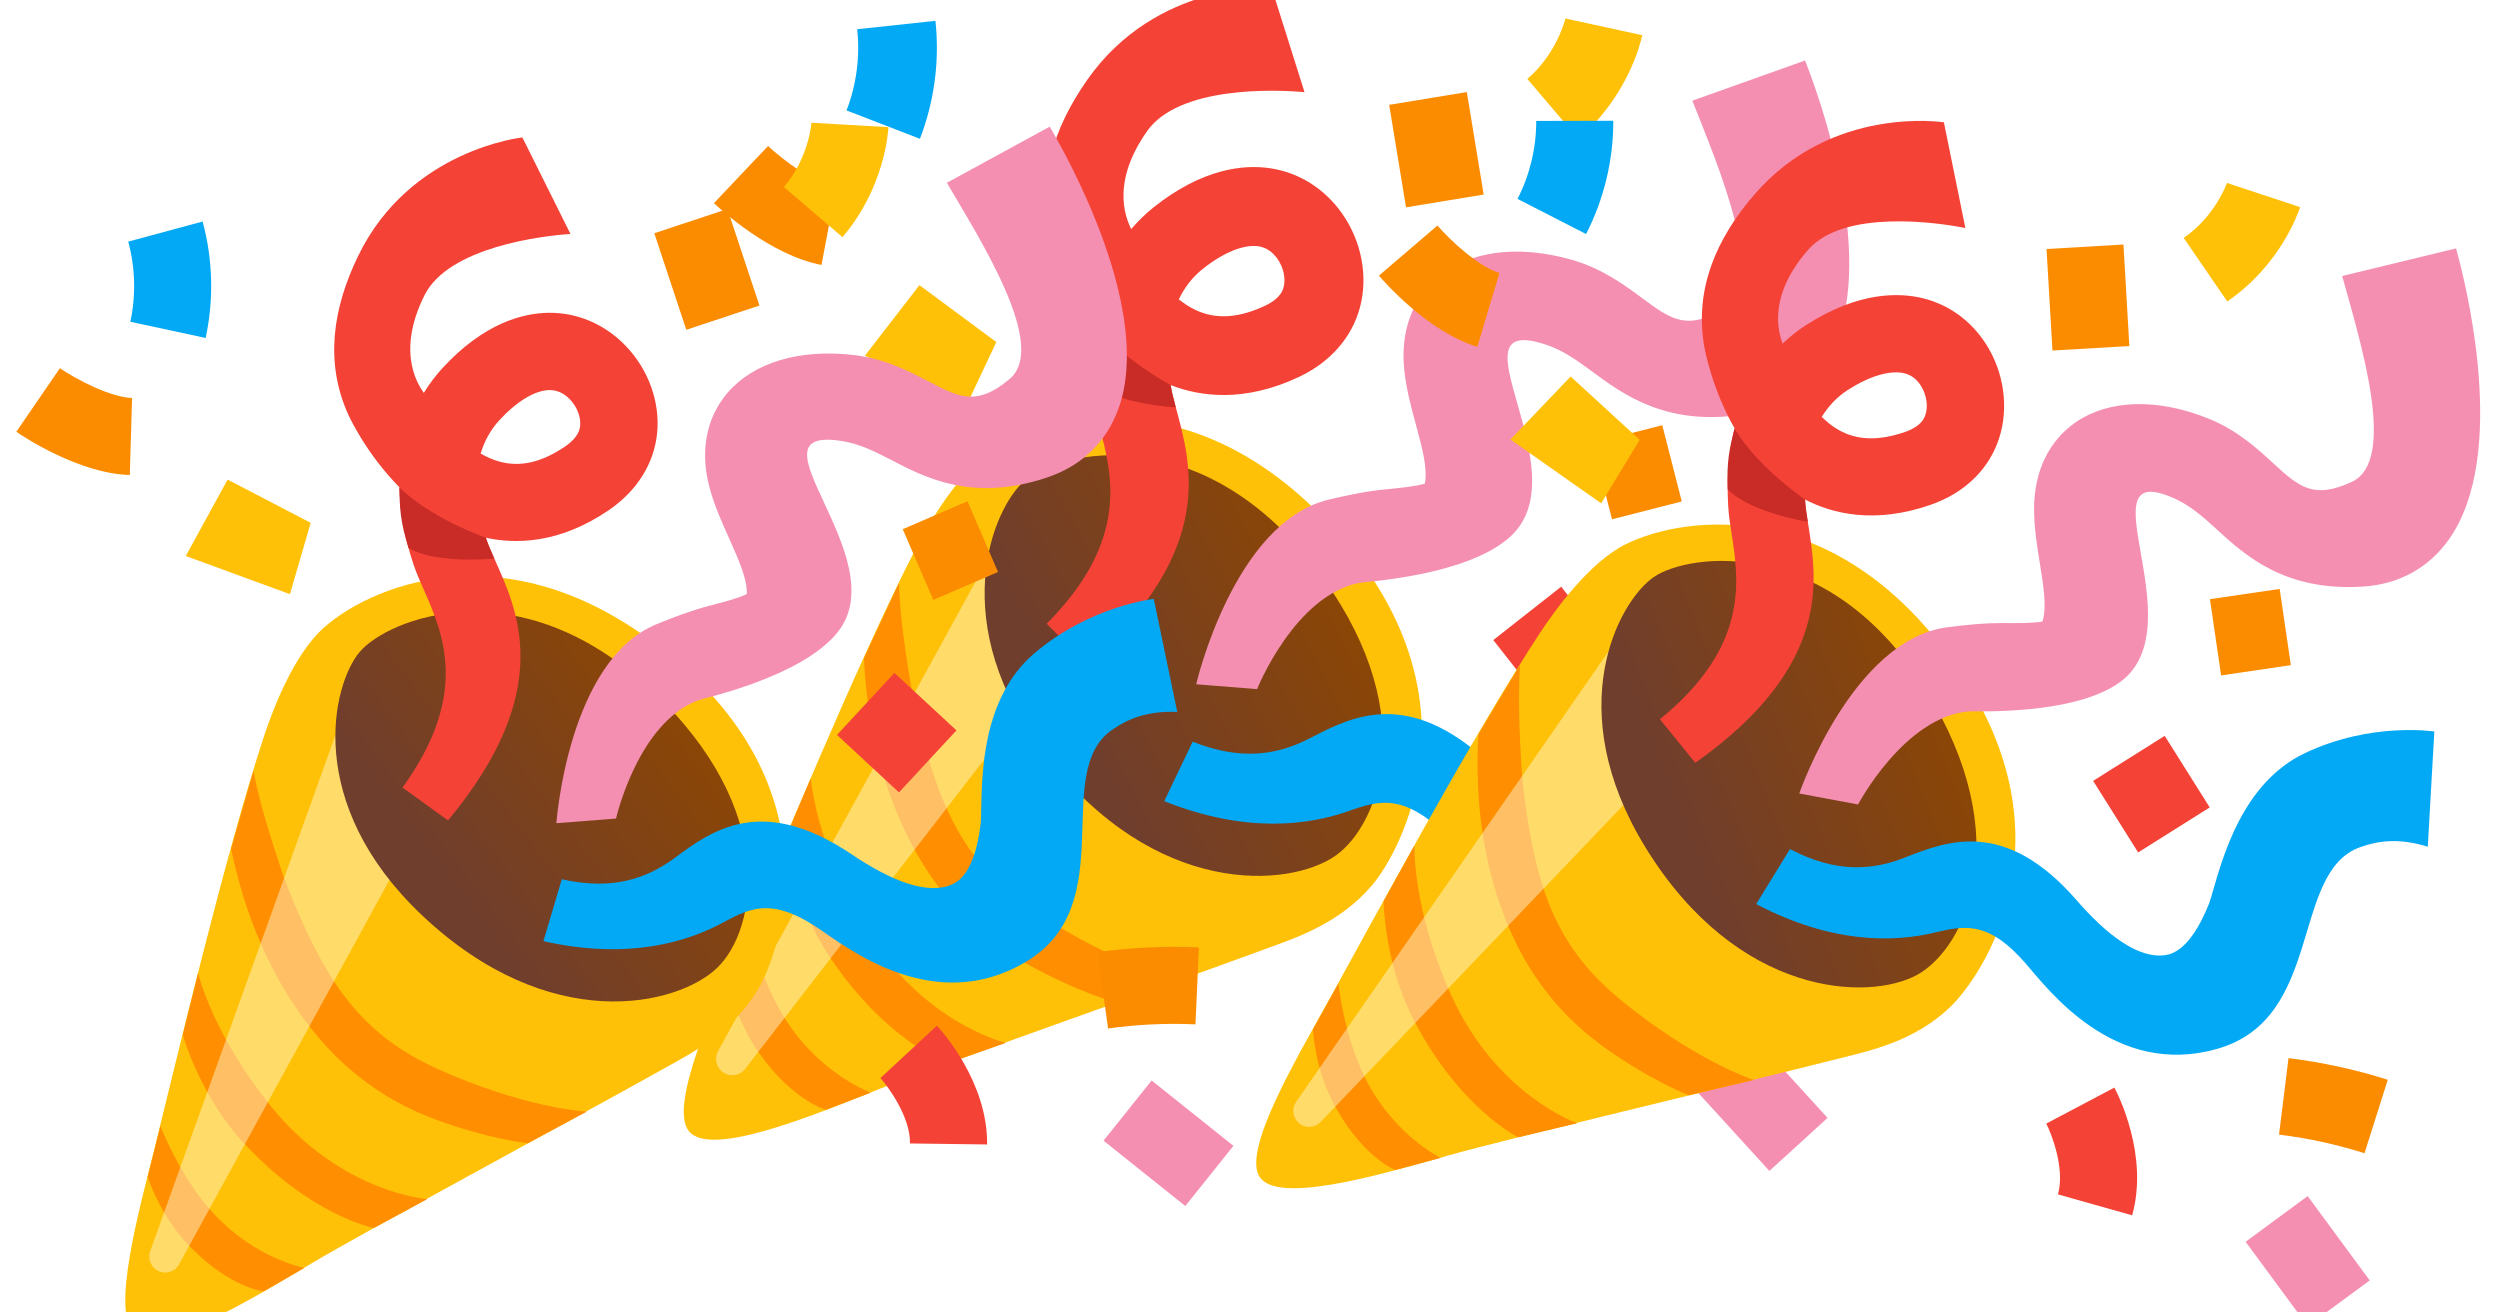
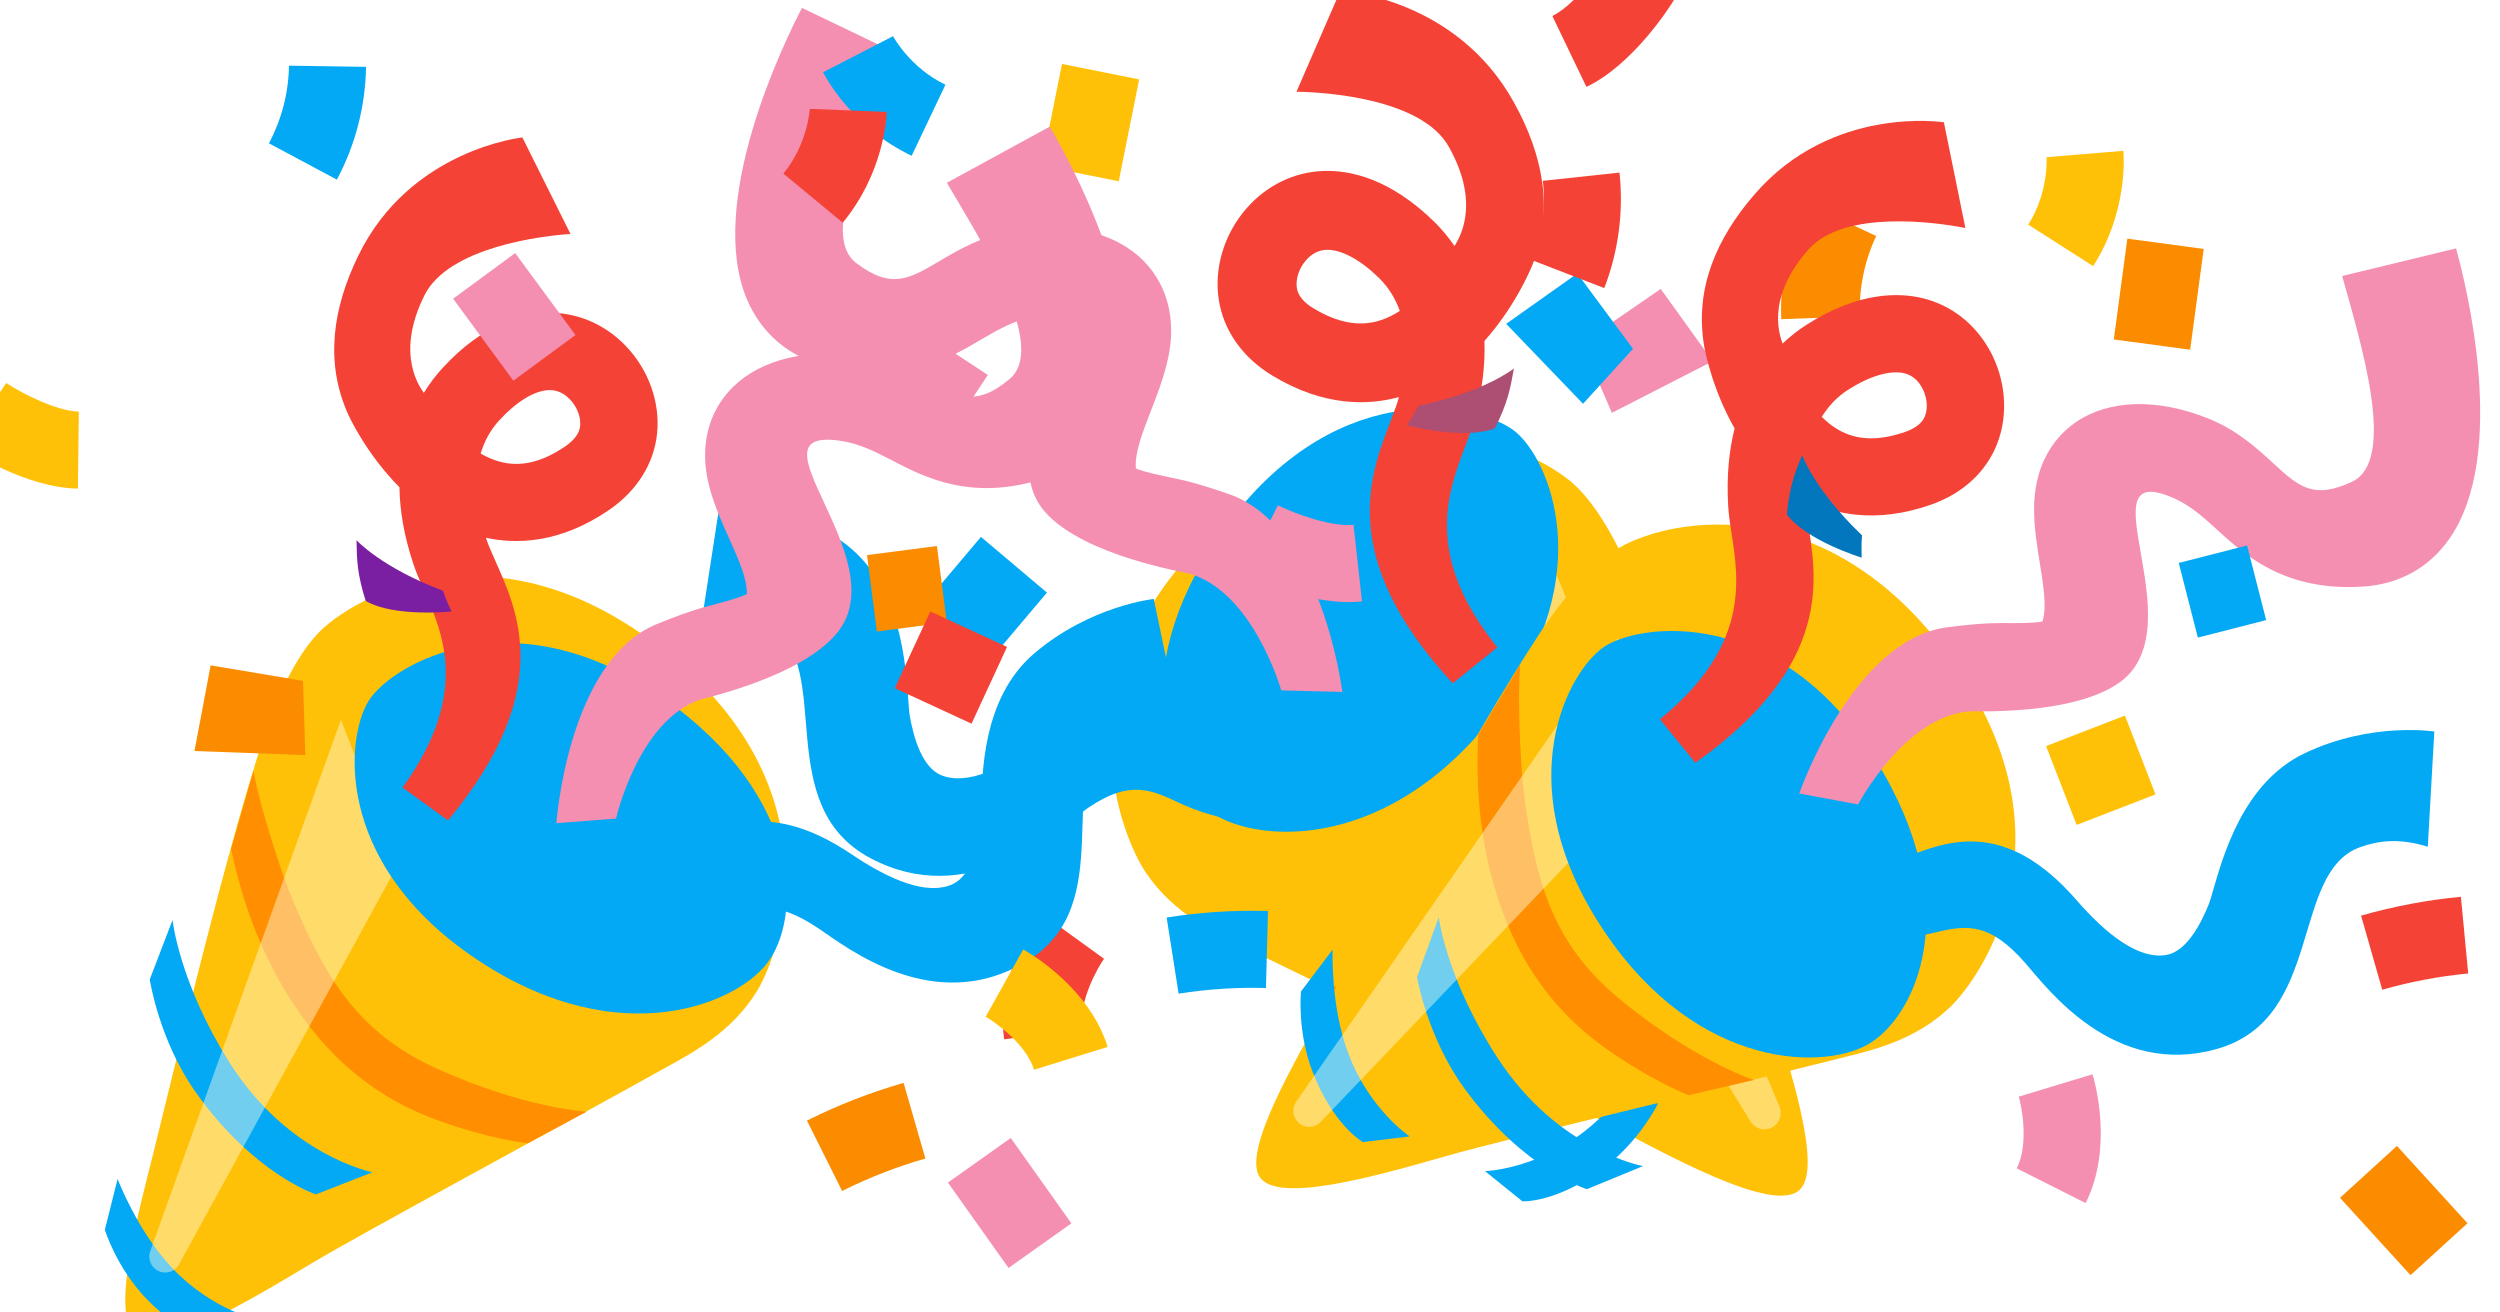
<svg xmlns="http://www.w3.org/2000/svg" width="244" height="128" viewBox="0 0 244 128">
-   <g transform="translate(63 -5) scale(.96) rotate(3 64 64)">
+   <g transform="translate(63 -5) scale(.96) rotate(3 64 64) translate(128 0) scale(-1 1)">
    <g>
      <g>
        <g>
          <path style="fill:#FFC107;" d="M7.45,123.27c2.27,2.46,11.62-1.83,19-5.27c5.53-2.57,27.66-11.65,38.66-16.36     c2.97-1.27,7.29-2.93,10.4-7.02c2.76-3.64,10.08-19.1-4.66-34.76c-14.96-15.9-30.37-11.51-36.13-7.43     c-3.39,2.4-6.15,7.81-7.39,10.56c-5.24,11.62-12.71,32.91-15.75,41.28C9.35,110.44,5.2,120.83,7.45,123.27z" />
          <path style="fill:#FF8F00;" d="M25.85,66.49c0.14,1.74,0.49,4.57,1.69,10.02c0.82,3.74,2.16,7.66,3.25,10.25     c3.27,7.79,7.86,10.93,12.51,13.45c7.9,4.28,13.27,5.08,13.27,5.08l-6.44,2.63c0,0-3.9-0.81-9.22-3.43     c-5.07-2.5-10.35-6.73-14.21-15.01c-1.67-3.59-2.64-7.07-3.2-9.83c-0.69-3.42-0.8-5.36-0.8-5.36L25.85,66.49z" />
-           <path style="fill:#FF8F00;" d="M17.94,86.77c0,0,0.8,6.49,6.16,14.68c6.28,9.58,15.05,11.15,15.05,11.15l-5.83,2.4     c0,0-6.51-1.99-12.7-10.44c-3.86-5.27-4.94-11.57-4.94-11.57L17.94,86.77z" />
-           <path style="fill:#FF8F00;" d="M12.39,102.15c0,0,1.46,5.6,4.66,9.78c3.81,4.99,8.66,6.44,8.66,6.44l-4.47,1.98     c0,0-3.39-0.71-7.1-5.41c-2.82-3.57-3.62-7.67-3.62-7.67L12.39,102.15z" />
+           <path style="fill:#03A9F4;" d="M17.94,86.77c0,0,0.8,6.49,6.16,14.68c6.28,9.58,15.05,11.15,15.05,11.15l-5.83,2.4     c0,0-6.51-1.99-12.7-10.44c-3.86-5.27-4.94-11.57-4.94-11.57L17.94,86.77z" transform="translate(-3 -7)" />
+           <path style="fill:#03A9F4;" d="M12.39,102.15c0,0,1.46,5.6,4.66,9.78c3.81,4.99,8.66,6.44,8.66,6.44l-4.47,1.98     c0,0-3.39-0.71-7.1-5.41c-2.82-3.57-3.62-7.67-3.62-7.67L12.39,102.15z" transform="rotate(-12 55 55)" />
          <g style="opacity:0.44;">
            <path style="fill:#FFFDE7;" d="M9.96,116.37L9.96,116.37c-0.2-0.45-0.2-0.96,0.01-1.4l25.47-52.82l4.19,15.75l-26.8,38.71      C12.11,117.69,10.49,117.55,9.96,116.37z" />
          </g>
          <linearGradient id="popper3_p0_SVGID_1_" gradientUnits="userSpaceOnUse" x1="74.384" y1="61.839" x2="44.617" y2="79.699">
            <stop offset="0.024" style="stop-color:#8F4700" />
            <stop offset="1" style="stop-color:#703E2D" />
          </linearGradient>
-           <path style="fill:url(#popper3_p0_SVGID_1_);" d="M41.65,83.19c11.9,13.92,25.45,12.18,29.96,8.66c4.52-3.53,8.09-15.66-3.76-29.35     c-12.42-14.34-26.48-10.25-29.73-7.15S30.73,70.42,41.65,83.19z" />
+           <path style="fill:#03A9F4;" d="M41.65,83.19c11.9,13.92,25.45,12.18,29.96,8.66c4.52-3.53,8.09-15.66-3.76-29.35     c-12.42-14.34-26.48-10.25-29.73-7.15S30.73,70.42,41.65,83.19z" transform="translate(2 -3) rotate(7 75 55)" />
          <g>
            <path style="fill:#03A9F4;" d="M82.52,88.92c-4.34-3.64-6.65-2.99-9.75-1.7c-4,1.66-10.29,2.89-18.83,0l2.57-6.19      c5.07,1.71,8.74,0.88,11.91-0.99c4.08-2.4,9.66-5.69,18.34,1.6c3.62,3.04,7.33,5.06,10.05,4.14c1.98-0.66,3.03-3.61,3.56-5.96      c0.05-0.21,0.13-0.81,0.19-1.34c0.48-3.67,1.28-11.59,7.18-15.64c6.31-4.33,12.94-4.33,12.94-4.33l1.2,11.92      c-3.05-0.45-5.17,0.17-6.96,1.16c-6.74,3.75-0.87,18.15-11.36,22.99C93.47,99.27,85.22,91.18,82.52,88.92z" />
          </g>
          <g>
            <path style="fill:#F44336;" d="M45.4,73.72l-4.34-3.89c7.97-8.9,5.87-15.44,4.34-20.2c-0.31-0.96-0.6-1.87-0.79-2.74      c-0.68-3.08-0.82-5.76-0.61-8.1c-3.06-3.81-4.41-7.8-4.5-8.07c-1.86-5.63-0.46-11.12,2.75-16.27C48.74,4,60.49,4,60.49,4      l3.92,10.49c-2.98-0.12-12.75,0.03-15.75,4.76c-3.79,5.96-1.3,9.64-1.12,10.06c0.73-0.95,1.47-1.71,2.13-2.3      c4.79-4.25,8.95-4.86,11.6-4.62c2.98,0.27,5.68,1.77,7.61,4.23c2.11,2.7,2.98,6.21,2.31,9.4c-0.65,3.11-2.72,5.74-5.83,7.41      c-5.43,2.92-9.95,2.52-12.98,1.51c0.02,0.07,0.03,0.15,0.05,0.22c0.11,0.5,0.33,1.2,0.59,2.01      C54.79,52.65,58.08,61.35,45.4,73.72z M52.75,36.19c0.58,0.42,1.19,0.77,1.82,1.02c2.1,0.84,4.39,0.56,6.99-0.84      c1.53-0.82,1.71-1.7,1.77-1.99c0.18-0.87-0.12-1.98-0.77-2.81c-0.57-0.73-1.23-1.11-2.02-1.19c-1.5-0.13-3.53,0.82-5.56,2.63      C54.01,33.88,53.27,34.95,52.75,36.19z" />
          </g>
          <g>
            <path style="fill:#F48FB1;" d="M62.77,75.35l-6.21-0.17c0,0,2.95-16.66,12.5-19.46c1.79-0.52,3.75-1.05,5.72-1.34      c1.17-0.18,3.02-0.45,3.93-0.79c0.21-1.57-0.45-3.57-1.19-5.84c-0.58-1.76-1.18-3.57-1.5-5.55c-0.62-3.86,0.41-7.27,2.9-9.62      c3.04-2.85,7.95-3.76,13.49-2.5c3.16,0.72,5.49,2.27,7.54,3.63c2.93,1.95,4.64,2.94,8.22,0.53c4.33-2.92-1.33-14.35-4.34-20.95      l11.23-4.68c1.51,3.3,8.8,20.28,3.99,29.97c-1.62,3.26-4.41,5.42-8.07,6.23c-7.96,1.78-12.62-1.32-16.02-3.58      c-1.61-1.07-3.02-1.91-4.55-2.35c-10.63-3.03,4.21,12.61-2.74,19.64c-4.17,4.21-14.36,5.32-15.02,5.48      C66.09,65.58,62.77,75.35,62.77,75.35z" />
          </g>
        </g>
-         <path style="fill:#C92B27;" d="M43.99,38.79c-0.19,2.2-0.28,3.51,0.29,6.37c2.75,2.02,8.74,2.02,8.74,2.02    c-0.26-0.81-0.49-1.51-0.59-2.01c-0.02-0.07-0.03-0.15-0.05-0.22C46.29,41.91,43.99,38.79,43.99,38.79z" />
-       </g>
-       <g>
-         <polygon style="fill:#FFC107;" points="31.53,48.64 21.19,43.57 26.34,36.13 34.45,41.5   " />
-       </g>
-       <g>
-         <path style="fill:#FB8C00;" d="M16.29,34.6c-5.28-0.71-10.66-5.19-11.25-5.7l5.19-6.09c1.57,1.33,4.9,3.56,7.13,3.86L16.29,34.6z" />
-       </g>
-       <g>
-         <path style="fill:#03A9F4;" d="M25.61,21.27l-7.6-2.49c0.87-2.66,1.1-5.53,0.65-8.3l7.9-1.27C27.21,13.23,26.88,17.4,25.61,21.27z    " />
-       </g>
-       <g>
-         <rect x="74.11" y="14.35" transform="matrix(0.9769 -0.2137 0.2137 0.9769 -2.3917 17.1437)" style="fill:#FB8C00;" width="8" height="10.56" />
-       </g>
-       <g>
-         <path style="fill:#FFC107;" d="M92.46,17.77l-5.5-5.81c2.88-2.73,3.54-6.3,3.54-6.34l7.9,1.29C98.3,7.54,97.29,13.2,92.46,17.77z" />
-       </g>
-       <g>
-         <rect x="96.54" y="47.3" transform="matrix(0.9545 -0.2983 0.2983 0.9545 -10.7408 32.2313)" style="fill:#FB8C00;" width="7.32" height="8" />
-       </g>
-       <g>
-         <path style="fill:#F44336;" d="M97.55,113.03l-7.95-0.94c0.34-2.83-1.77-6.3-2.35-7.07l6.4-4.8    C94.13,100.85,98.3,106.62,97.55,113.03z" />
-       </g>
-       <g>
-         <path style="fill:#FB8C00;" d="M120.37,102.89c-2.99-0.45-6.05-0.63-9.07-0.52l-0.27-8c3.51-0.12,7.06,0.08,10.53,0.61    L120.37,102.89z" />
-       </g>
-       <g>
-         <rect x="112.29" y="109.43" transform="matrix(0.7026 -0.7116 0.7116 0.7026 -47.1516 116.922)" style="fill:#F48FB1;" width="8" height="10.87" />
-       </g>
-       <rect x="88.29" y="65.14" transform="matrix(0.6583 0.7527 -0.7527 0.6583 84.0086 -46.0064)" style="fill:#F44336;" width="8.78" height="8.78" />
+         <path style="fill:#AD4E73;" d="M43.99,38.79c-0.19,2.2-0.28,3.51,0.29,6.37c2.75,2.02,8.74,2.02,8.74,2.02    c-0.26-0.81-0.49-1.51-0.59-2.01c-0.02-0.07-0.03-0.15-0.05-0.22C46.29,41.91,43.99,38.79,43.99,38.79z" transform="rotate(-12 55 55)" />
+       </g>
+       <g transform="translate(-2 -1) rotate(4 64 64)">
+         <g>
+           <polygon style="fill:#F48FB1;" points="31.53,48.64 21.19,43.57 26.34,36.13 34.45,41.5   " />
+         </g>
+       </g>
+       <g transform="translate(5 -7) rotate(21 64 64)">
+         <g>
+           <path style="fill:#F44336;" d="M16.29,34.6c-5.28-0.71-10.66-5.19-11.25-5.7l5.19-6.09c1.57,1.33,4.9,3.56,7.13,3.86L16.29,34.6z" />
+         </g>
+       </g>
+       <g transform="translate(-3 4) rotate(-13 64 64)">
+         <g>
+           <path style="fill:#FB8C00;" d="M25.61,21.27l-7.6-2.49c0.87-2.66,1.1-5.53,0.65-8.3l7.9-1.27C27.21,13.23,26.88,17.4,25.61,21.27z    " />
+         </g>
+       </g>
+       <g transform="translate(4 -2) rotate(4 64 64)">
+         <g>
+           <rect x="74.11" y="14.35" transform="matrix(0.9769 -0.2137 0.2137 0.9769 -2.3917 17.1437)" style="fill:#FFC107;" width="8" height="10.56" />
+         </g>
+       </g>
+       <g transform="translate(-4 -8) rotate(21 64 64)">
+         <g>
+           <path style="fill:#03A9F4;" d="M92.46,17.77l-5.5-5.81c2.88-2.73,3.54-6.3,3.54-6.34l7.9,1.29C98.3,7.54,97.29,13.2,92.46,17.77z" />
+         </g>
+       </g>
+       <g transform="translate(3 3) rotate(-13 64 64)">
+         <g>
+           <rect x="96.54" y="47.3" transform="matrix(0.9545 -0.2983 0.2983 0.9545 -10.7408 32.2313)" style="fill:#F48FB1;" width="7.32" height="8" />
+         </g>
+       </g>
+       <g transform="translate(-5 -3) rotate(4 64 64)">
+         <g>
+           <path style="fill:#F44336;" d="M97.55,113.03l-7.95-0.94c0.34-2.83-1.77-6.3-2.35-7.07l6.4-4.8    C94.13,100.85,98.3,106.62,97.55,113.03z" />
+         </g>
+       </g>
+       <g transform="translate(2 8) rotate(21 64 64)">
+         <g>
+           <path style="fill:#FB8C00;" d="M120.37,102.89c-2.99-0.45-6.05-0.63-9.07-0.52l-0.27-8c3.51-0.12,7.06,0.08,10.53,0.61    L120.37,102.89z" />
+         </g>
+       </g>
+       <g transform="translate(-6 2) rotate(-13 64 64)">
+         <g>
+           <rect x="112.29" y="109.43" transform="matrix(0.7026 -0.7116 0.7116 0.7026 -47.1516 116.922)" style="fill:#FFC107;" width="8" height="10.87" />
+         </g>
+       </g>
+       <g transform="translate(1 -4) rotate(4 64 64)">
+         <rect x="88.29" y="65.14" transform="matrix(0.6583 0.7527 -0.7527 0.6583 84.0086 -46.0064)" style="fill:#03A9F4;" width="8.78" height="8.78" />
+       </g>
    </g>
  </g>
  <g transform="translate(0 9) scale(.94) rotate(-6 64 64)">
    <g>
      <g>
        <g>
          <path style="fill:#FFC107;" d="M7.45,123.27c2.27,2.46,11.62-1.83,19-5.27c5.53-2.57,27.66-11.65,38.66-16.36     c2.97-1.27,7.29-2.93,10.4-7.02c2.76-3.64,10.08-19.1-4.66-34.76c-14.96-15.9-30.37-11.51-36.13-7.43     c-3.39,2.4-6.15,7.81-7.39,10.56c-5.24,11.62-12.71,32.91-15.75,41.28C9.35,110.44,5.2,120.83,7.45,123.27z" />
          <path style="fill:#FF8F00;" d="M25.85,66.49c0.14,1.74,0.49,4.57,1.69,10.02c0.82,3.74,2.16,7.66,3.25,10.25     c3.27,7.79,7.86,10.93,12.51,13.45c7.9,4.28,13.27,5.08,13.27,5.08l-6.44,2.63c0,0-3.9-0.81-9.22-3.43     c-5.07-2.5-10.35-6.73-14.21-15.01c-1.67-3.59-2.64-7.07-3.2-9.83c-0.69-3.42-0.8-5.36-0.8-5.36L25.85,66.49z" />
-           <path style="fill:#FF8F00;" d="M17.94,86.77c0,0,0.8,6.49,6.16,14.68c6.28,9.58,15.05,11.15,15.05,11.15l-5.83,2.4     c0,0-6.51-1.99-12.7-10.44c-3.86-5.27-4.94-11.57-4.94-11.57L17.94,86.77z" />
-           <path style="fill:#FF8F00;" d="M12.39,102.15c0,0,1.46,5.6,4.66,9.78c3.81,4.99,8.66,6.44,8.66,6.44l-4.47,1.98     c0,0-3.39-0.71-7.1-5.41c-2.82-3.57-3.62-7.67-3.62-7.67L12.39,102.15z" />
+           <path style="fill:#03A9F4;" d="M17.94,86.77c0,0,0.8,6.49,6.16,14.68c6.28,9.58,15.05,11.15,15.05,11.15l-5.83,2.4     c0,0-6.51-1.99-12.7-10.44c-3.86-5.27-4.94-11.57-4.94-11.57L17.94,86.77z" transform="rotate(7 64 67)" />
+           <path style="fill:#03A9F4;" d="M12.39,102.15c0,0,1.46,5.6,4.66,9.78c3.81,4.99,8.66,6.44,8.66,6.44l-4.47,1.98     c0,0-3.39-0.71-7.1-5.41c-2.82-3.57-3.62-7.67-3.62-7.67L12.39,102.15z" transform="translate(-5 5)" />
          <g style="opacity:0.44;">
            <path style="fill:#FFFDE7;" d="M9.96,116.37L9.96,116.37c-0.2-0.45-0.2-0.96,0.01-1.4l25.47-52.82l4.19,15.75l-26.8,38.71      C12.11,117.69,10.49,117.55,9.96,116.37z" />
          </g>
          <linearGradient id="popper3_p1_SVGID_1_" gradientUnits="userSpaceOnUse" x1="74.384" y1="61.839" x2="44.617" y2="79.699">
            <stop offset="0.024" style="stop-color:#8F4700" />
            <stop offset="1" style="stop-color:#703E2D" />
          </linearGradient>
-           <path style="fill:url(#popper3_p1_SVGID_1_);" d="M41.65,83.19c11.9,13.92,25.45,12.18,29.96,8.66c4.52-3.53,8.09-15.66-3.76-29.35     c-12.42-14.34-26.48-10.25-29.73-7.15S30.73,70.42,41.65,83.19z" />
+           <path style="fill:#03A9F4;" d="M41.65,83.19c11.9,13.92,25.45,12.18,29.96,8.66c4.52-3.53,8.09-15.66-3.76-29.35     c-12.42-14.34-26.48-10.25-29.73-7.15S30.73,70.42,41.65,83.19z" transform="rotate(-8 75 55)" />
          <g>
            <path style="fill:#03A9F4;" d="M82.52,88.92c-4.34-3.64-6.65-2.99-9.75-1.7c-4,1.66-10.29,2.89-18.83,0l2.57-6.19      c5.07,1.71,8.74,0.88,11.91-0.99c4.08-2.4,9.66-5.69,18.34,1.6c3.62,3.04,7.33,5.06,10.05,4.14c1.98-0.66,3.03-3.61,3.56-5.96      c0.05-0.21,0.13-0.81,0.19-1.34c0.48-3.67,1.28-11.59,7.18-15.64c6.31-4.33,12.94-4.33,12.94-4.33l1.2,11.92      c-3.05-0.45-5.17,0.17-6.96,1.16c-6.74,3.75-0.87,18.15-11.36,22.99C93.47,99.27,85.22,91.18,82.52,88.92z" />
          </g>
          <g>
            <path style="fill:#F44336;" d="M45.4,73.72l-4.34-3.89c7.97-8.9,5.87-15.44,4.34-20.2c-0.31-0.96-0.6-1.87-0.79-2.74      c-0.68-3.08-0.82-5.76-0.61-8.1c-3.06-3.81-4.41-7.8-4.5-8.07c-1.86-5.63-0.46-11.12,2.75-16.27C48.74,4,60.49,4,60.49,4      l3.92,10.49c-2.98-0.12-12.75,0.03-15.75,4.76c-3.79,5.96-1.3,9.64-1.12,10.06c0.73-0.95,1.47-1.71,2.13-2.3      c4.79-4.25,8.95-4.86,11.6-4.62c2.98,0.27,5.68,1.77,7.61,4.23c2.11,2.7,2.98,6.21,2.31,9.4c-0.65,3.11-2.72,5.74-5.83,7.41      c-5.43,2.92-9.95,2.52-12.98,1.51c0.02,0.07,0.03,0.15,0.05,0.22c0.11,0.5,0.33,1.2,0.59,2.01      C54.79,52.65,58.08,61.35,45.4,73.72z M52.75,36.19c0.58,0.42,1.19,0.77,1.82,1.02c2.1,0.84,4.39,0.56,6.99-0.84      c1.53-0.82,1.71-1.7,1.77-1.99c0.18-0.87-0.12-1.98-0.77-2.81c-0.57-0.73-1.23-1.11-2.02-1.19c-1.5-0.13-3.53,0.82-5.56,2.63      C54.01,33.88,53.27,34.95,52.75,36.19z" />
          </g>
          <g>
            <path style="fill:#F48FB1;" d="M62.77,75.35l-6.21-0.17c0,0,2.95-16.66,12.5-19.46c1.79-0.52,3.75-1.05,5.72-1.34      c1.17-0.18,3.02-0.45,3.93-0.79c0.21-1.57-0.45-3.57-1.19-5.84c-0.58-1.76-1.18-3.57-1.5-5.55c-0.62-3.86,0.41-7.27,2.9-9.62      c3.04-2.85,7.95-3.76,13.49-2.5c3.16,0.72,5.49,2.27,7.54,3.63c2.93,1.95,4.64,2.94,8.22,0.53c4.33-2.92-1.33-14.35-4.34-20.95      l11.23-4.68c1.51,3.3,8.8,20.28,3.99,29.97c-1.62,3.26-4.41,5.42-8.07,6.23c-7.96,1.78-12.62-1.32-16.02-3.58      c-1.61-1.07-3.02-1.91-4.55-2.35c-10.63-3.03,4.21,12.61-2.74,19.64c-4.17,4.21-14.36,5.32-15.02,5.48      C66.09,65.58,62.77,75.35,62.77,75.35z" />
          </g>
        </g>
-         <path style="fill:#C92B27;" d="M43.99,38.79c-0.19,2.2-0.28,3.51,0.29,6.37c2.75,2.02,8.74,2.02,8.74,2.02    c-0.26-0.81-0.49-1.51-0.59-2.01c-0.02-0.07-0.03-0.15-0.05-0.22C46.29,41.91,43.99,38.79,43.99,38.79z" />
-       </g>
-       <g>
-         <polygon style="fill:#FFC107;" points="31.53,48.64 21.19,43.57 26.34,36.13 34.45,41.5   " />
-       </g>
-       <g>
-         <path style="fill:#FB8C00;" d="M16.29,34.6c-5.28-0.71-10.66-5.19-11.25-5.7l5.19-6.09c1.57,1.33,4.9,3.56,7.13,3.86L16.29,34.6z" />
-       </g>
-       <g>
-         <path style="fill:#03A9F4;" d="M25.61,21.27l-7.6-2.49c0.87-2.66,1.1-5.53,0.65-8.3l7.9-1.27C27.21,13.23,26.88,17.4,25.61,21.27z    " />
-       </g>
-       <g>
-         <rect x="74.11" y="14.35" transform="matrix(0.9769 -0.2137 0.2137 0.9769 -2.3917 17.1437)" style="fill:#FB8C00;" width="8" height="10.56" />
-       </g>
-       <g>
-         <path style="fill:#FFC107;" d="M92.46,17.77l-5.5-5.81c2.88-2.73,3.54-6.3,3.54-6.34l7.9,1.29C98.3,7.54,97.29,13.2,92.46,17.77z" />
-       </g>
-       <g>
-         <rect x="96.54" y="47.3" transform="matrix(0.9545 -0.2983 0.2983 0.9545 -10.7408 32.2313)" style="fill:#FB8C00;" width="7.32" height="8" />
-       </g>
-       <g>
-         <path style="fill:#F44336;" d="M97.55,113.03l-7.95-0.94c0.34-2.83-1.77-6.3-2.35-7.07l6.4-4.8    C94.13,100.85,98.3,106.62,97.55,113.03z" />
-       </g>
-       <g>
-         <path style="fill:#FB8C00;" d="M120.37,102.89c-2.99-0.45-6.05-0.63-9.07-0.52l-0.27-8c3.51-0.12,7.06,0.08,10.53,0.61    L120.37,102.89z" />
-       </g>
-       <g>
-         <rect x="112.29" y="109.43" transform="matrix(0.7026 -0.7116 0.7116 0.7026 -47.1516 116.922)" style="fill:#F48FB1;" width="8" height="10.87" />
-       </g>
-       <rect x="88.29" y="65.14" transform="matrix(0.6583 0.7527 -0.7527 0.6583 84.0086 -46.0064)" style="fill:#F44336;" width="8.78" height="8.78" />
+         <path style="fill:#7B1FA2;" d="M43.99,38.79c-0.19,2.2-0.28,3.51,0.29,6.37c2.75,2.02,8.74,2.02,8.74,2.02    c-0.26-0.81-0.49-1.51-0.59-2.01c-0.02-0.07-0.03-0.15-0.05-0.22C46.29,41.91,43.99,38.79,43.99,38.79z" transform="translate(-5 5)" />
+       </g>
+       <g transform="translate(3 6) rotate(-18 64 64)">
+         <g>
+           <polygon style="fill:#FB8C00;" points="31.53,48.64 21.19,43.57 26.34,36.13 34.45,41.5   " />
+         </g>
+       </g>
+       <g transform="translate(-5 0) rotate(-1 64 64)">
+         <g>
+           <path style="fill:#FFC107;" d="M16.29,34.6c-5.28-0.71-10.66-5.19-11.25-5.7l5.19-6.09c1.57,1.33,4.9,3.56,7.13,3.86L16.29,34.6z" />
+         </g>
+       </g>
+       <g transform="translate(2 -6) rotate(16 64 64)">
+         <g>
+           <path style="fill:#03A9F4;" d="M25.61,21.27l-7.6-2.49c0.87-2.66,1.1-5.53,0.65-8.3l7.9-1.27C27.21,13.23,26.88,17.4,25.61,21.27z    " />
+         </g>
+       </g>
+       <g transform="translate(-6 5) rotate(-18 64 64)">
+         <g>
+           <rect x="74.11" y="14.35" transform="matrix(0.9769 -0.2137 0.2137 0.9769 -2.3917 17.1437)" style="fill:#F48FB1;" width="8" height="10.56" />
+         </g>
+       </g>
+       <g transform="translate(1 -1) rotate(-1 64 64)">
+         <g>
+           <path style="fill:#F44336;" d="M92.46,17.77l-5.5-5.81c2.88-2.73,3.54-6.3,3.54-6.34l7.9,1.29C98.3,7.54,97.29,13.2,92.46,17.77z" />
+         </g>
+       </g>
+       <g transform="translate(-7 -7) rotate(16 64 64)">
+         <g>
+           <rect x="96.54" y="47.3" transform="matrix(0.9545 -0.2983 0.2983 0.9545 -10.7408 32.2313)" style="fill:#FB8C00;" width="7.32" height="8" />
+         </g>
+       </g>
+       <g transform="translate(0 4) rotate(-18 64 64)">
+         <g>
+           <path style="fill:#FFC107;" d="M97.55,113.03l-7.95-0.94c0.34-2.83-1.77-6.3-2.35-7.07l6.4-4.8    C94.13,100.85,98.3,106.62,97.55,113.03z" />
+         </g>
+       </g>
+       <g transform="translate(7 -2) rotate(-1 64 64)">
+         <g>
+           <path style="fill:#03A9F4;" d="M120.37,102.89c-2.99-0.45-6.05-0.63-9.07-0.52l-0.27-8c3.51-0.12,7.06,0.08,10.53,0.61    L120.37,102.89z" />
+         </g>
+       </g>
+       <g transform="translate(-1 -8) rotate(16 64 64)">
+         <g>
+           <rect x="112.29" y="109.43" transform="matrix(0.7026 -0.7116 0.7116 0.7026 -47.1516 116.922)" style="fill:#F48FB1;" width="8" height="10.87" />
+         </g>
+       </g>
+       <g transform="translate(6 3) rotate(-18 64 64)">
+         <rect x="88.29" y="65.14" transform="matrix(0.6583 0.7527 -0.7527 0.6583 84.0086 -46.0064)" style="fill:#F44336;" width="8.78" height="8.78" />
+       </g>
    </g>
  </g>
  <g transform="translate(124 8) scale(.94) rotate(9 64 64)">
    <g>
      <g>
        <g>
          <path style="fill:#FFC107;" d="M7.45,123.27c2.27,2.46,11.62-1.83,19-5.27c5.53-2.57,27.66-11.65,38.66-16.36     c2.97-1.27,7.29-2.93,10.4-7.02c2.76-3.64,10.08-19.1-4.66-34.76c-14.96-15.9-30.37-11.51-36.13-7.43     c-3.39,2.4-6.15,7.81-7.39,10.56c-5.24,11.62-12.71,32.91-15.75,41.28C9.35,110.44,5.2,120.83,7.45,123.27z" />
          <path style="fill:#FF8F00;" d="M25.85,66.49c0.14,1.74,0.49,4.57,1.69,10.02c0.82,3.74,2.16,7.66,3.25,10.25     c3.27,7.79,7.86,10.93,12.51,13.45c7.9,4.28,13.27,5.08,13.27,5.08l-6.44,2.63c0,0-3.9-0.81-9.22-3.43     c-5.07-2.5-10.35-6.73-14.21-15.01c-1.67-3.59-2.64-7.07-3.2-9.83c-0.69-3.42-0.8-5.36-0.8-5.36L25.85,66.49z" />
-           <path style="fill:#FF8F00;" d="M17.94,86.77c0,0,0.8,6.49,6.16,14.68c6.28,9.58,15.05,11.15,15.05,11.15l-5.83,2.4     c0,0-6.51-1.99-12.7-10.44c-3.86-5.27-4.94-11.57-4.94-11.57L17.94,86.77z" />
-           <path style="fill:#FF8F00;" d="M12.39,102.15c0,0,1.46,5.6,4.66,9.78c3.81,4.99,8.66,6.44,8.66,6.44l-4.47,1.98     c0,0-3.39-0.71-7.1-5.41c-2.82-3.57-3.62-7.67-3.62-7.67L12.39,102.15z" />
+           <path style="fill:#03A9F4;" d="M17.94,86.77c0,0,0.8,6.49,6.16,14.68c6.28,9.58,15.05,11.15,15.05,11.15l-5.83,2.4     c0,0-6.51-1.99-12.7-10.44c-3.86-5.27-4.94-11.57-4.94-11.57L17.94,86.77z" transform="rotate(-9 64 67)" />
+           <path style="fill:#03A9F4;" d="M12.39,102.15c0,0,1.46,5.6,4.66,9.78c3.81,4.99,8.66,6.44,8.66,6.44l-4.47,1.98     c0,0-3.39-0.71-7.1-5.41c-2.82-3.57-3.62-7.67-3.62-7.67L12.39,102.15z" transform="translate(5 3) rotate(8 55 55)" />
          <g style="opacity:0.44;">
            <path style="fill:#FFFDE7;" d="M9.96,116.37L9.96,116.37c-0.2-0.45-0.2-0.96,0.01-1.4l25.47-52.82l4.19,15.75l-26.8,38.71      C12.11,117.69,10.49,117.55,9.96,116.37z" />
          </g>
          <linearGradient id="popper3_p2_SVGID_1_" gradientUnits="userSpaceOnUse" x1="74.384" y1="61.839" x2="44.617" y2="79.699">
            <stop offset="0.024" style="stop-color:#8F4700" />
            <stop offset="1" style="stop-color:#703E2D" />
          </linearGradient>
-           <path style="fill:url(#popper3_p2_SVGID_1_);" d="M41.65,83.19c11.9,13.92,25.45,12.18,29.96,8.66c4.52-3.53,8.09-15.66-3.76-29.35     c-12.42-14.34-26.48-10.25-29.73-7.15S30.73,70.42,41.65,83.19z" />
+           <path style="fill:#03A9F4;" d="M41.65,83.19c11.9,13.92,25.45,12.18,29.96,8.66c4.52-3.53,8.09-15.66-3.76-29.35     c-12.42-14.34-26.48-10.25-29.73-7.15S30.73,70.42,41.65,83.19z" transform="translate(-4 8)" />
          <g>
            <path style="fill:#03A9F4;" d="M82.52,88.92c-4.34-3.64-6.65-2.99-9.75-1.7c-4,1.66-10.29,2.89-18.83,0l2.57-6.19      c5.07,1.71,8.74,0.88,11.91-0.99c4.08-2.4,9.66-5.69,18.34,1.6c3.62,3.04,7.33,5.06,10.05,4.14c1.98-0.66,3.03-3.61,3.56-5.96      c0.05-0.21,0.13-0.81,0.19-1.34c0.48-3.67,1.28-11.59,7.18-15.64c6.31-4.33,12.94-4.33,12.94-4.33l1.2,11.92      c-3.05-0.45-5.17,0.17-6.96,1.16c-6.74,3.75-0.87,18.15-11.36,22.99C93.47,99.27,85.22,91.18,82.52,88.92z" />
          </g>
          <g>
            <path style="fill:#F44336;" d="M45.4,73.72l-4.34-3.89c7.97-8.9,5.87-15.44,4.34-20.2c-0.31-0.96-0.6-1.87-0.79-2.74      c-0.68-3.08-0.82-5.76-0.61-8.1c-3.06-3.81-4.41-7.8-4.5-8.07c-1.86-5.63-0.46-11.12,2.75-16.27C48.74,4,60.49,4,60.49,4      l3.92,10.49c-2.98-0.12-12.75,0.03-15.75,4.76c-3.79,5.96-1.3,9.64-1.12,10.06c0.73-0.95,1.47-1.71,2.13-2.3      c4.79-4.25,8.95-4.86,11.6-4.62c2.98,0.27,5.68,1.77,7.61,4.23c2.11,2.7,2.98,6.21,2.31,9.4c-0.65,3.11-2.72,5.74-5.83,7.41      c-5.43,2.92-9.95,2.52-12.98,1.51c0.02,0.07,0.03,0.15,0.05,0.22c0.11,0.5,0.33,1.2,0.59,2.01      C54.79,52.65,58.08,61.35,45.4,73.72z M52.75,36.19c0.58,0.42,1.19,0.77,1.82,1.02c2.1,0.84,4.39,0.56,6.99-0.84      c1.53-0.82,1.71-1.7,1.77-1.99c0.18-0.87-0.12-1.98-0.77-2.81c-0.57-0.73-1.23-1.11-2.02-1.19c-1.5-0.13-3.53,0.82-5.56,2.63      C54.01,33.88,53.27,34.95,52.75,36.19z" />
          </g>
          <g>
            <path style="fill:#F48FB1;" d="M62.77,75.35l-6.21-0.17c0,0,2.95-16.66,12.5-19.46c1.79-0.52,3.75-1.05,5.72-1.34      c1.17-0.18,3.02-0.45,3.93-0.79c0.21-1.57-0.45-3.57-1.19-5.84c-0.58-1.76-1.18-3.57-1.5-5.55c-0.62-3.86,0.41-7.27,2.9-9.62      c3.04-2.85,7.95-3.76,13.49-2.5c3.16,0.72,5.49,2.27,7.54,3.63c2.93,1.95,4.64,2.94,8.22,0.53c4.33-2.92-1.33-14.35-4.34-20.95      l11.23-4.68c1.51,3.3,8.8,20.28,3.99,29.97c-1.62,3.26-4.41,5.42-8.07,6.23c-7.96,1.78-12.62-1.32-16.02-3.58      c-1.61-1.07-3.02-1.91-4.55-2.35c-10.63-3.03,4.21,12.61-2.74,19.64c-4.17,4.21-14.36,5.32-15.02,5.48      C66.09,65.58,62.77,75.35,62.77,75.35z" />
          </g>
        </g>
-         <path style="fill:#C92B27;" d="M43.99,38.79c-0.19,2.2-0.28,3.51,0.29,6.37c2.75,2.02,8.74,2.02,8.74,2.02    c-0.26-0.81-0.49-1.51-0.59-2.01c-0.02-0.07-0.03-0.15-0.05-0.22C46.29,41.91,43.99,38.79,43.99,38.79z" />
-       </g>
-       <g>
-         <polygon style="fill:#FFC107;" points="31.53,48.64 21.19,43.57 26.34,36.13 34.45,41.5   " />
-       </g>
-       <g>
-         <path style="fill:#FB8C00;" d="M16.29,34.6c-5.28-0.71-10.66-5.19-11.25-5.7l5.19-6.09c1.57,1.33,4.9,3.56,7.13,3.86L16.29,34.6z" />
-       </g>
-       <g>
-         <path style="fill:#03A9F4;" d="M25.61,21.27l-7.6-2.49c0.87-2.66,1.1-5.53,0.65-8.3l7.9-1.27C27.21,13.23,26.88,17.4,25.61,21.27z    " />
-       </g>
-       <g>
-         <rect x="74.11" y="14.35" transform="matrix(0.9769 -0.2137 0.2137 0.9769 -2.3917 17.1437)" style="fill:#FB8C00;" width="8" height="10.56" />
-       </g>
-       <g>
-         <path style="fill:#FFC107;" d="M92.46,17.77l-5.5-5.81c2.88-2.73,3.54-6.3,3.54-6.34l7.9,1.29C98.3,7.54,97.29,13.2,92.46,17.77z" />
-       </g>
-       <g>
-         <rect x="96.54" y="47.3" transform="matrix(0.9545 -0.2983 0.2983 0.9545 -10.7408 32.2313)" style="fill:#FB8C00;" width="7.32" height="8" />
-       </g>
-       <g>
-         <path style="fill:#F44336;" d="M97.55,113.03l-7.95-0.94c0.34-2.83-1.77-6.3-2.35-7.07l6.4-4.8    C94.13,100.85,98.3,106.62,97.55,113.03z" />
-       </g>
-       <g>
-         <path style="fill:#FB8C00;" d="M120.37,102.89c-2.99-0.45-6.05-0.63-9.07-0.52l-0.27-8c3.51-0.12,7.06,0.08,10.53,0.61    L120.37,102.89z" />
-       </g>
-       <g>
-         <rect x="112.29" y="109.43" transform="matrix(0.7026 -0.7116 0.7116 0.7026 -47.1516 116.922)" style="fill:#F48FB1;" width="8" height="10.87" />
-       </g>
-       <rect x="88.29" y="65.14" transform="matrix(0.6583 0.7527 -0.7527 0.6583 84.0086 -46.0064)" style="fill:#F44336;" width="8.78" height="8.78" />
+         <path style="fill:#0277BD;" d="M43.99,38.79c-0.19,2.2-0.28,3.51,0.29,6.37c2.75,2.02,8.74,2.02,8.74,2.02    c-0.26-0.81-0.49-1.51-0.59-2.01c-0.02-0.07-0.03-0.15-0.05-0.22C46.29,41.91,43.99,38.79,43.99,38.79z" transform="translate(5 3) rotate(8 55 55)" />
+       </g>
+       <g transform="translate(-7 -4) rotate(11 64 64)">
+         <g>
+           <polygon style="fill:#03A9F4;" points="31.53,48.64 21.19,43.57 26.34,36.13 34.45,41.5   " />
+         </g>
+       </g>
+       <g transform="translate(0 7) rotate(-23 64 64)">
+         <g>
+           <path style="fill:#F48FB1;" d="M16.29,34.6c-5.28-0.71-10.66-5.19-11.25-5.7l5.19-6.09c1.57,1.33,4.9,3.56,7.13,3.86L16.29,34.6z" />
+         </g>
+       </g>
+       <g transform="translate(7 1) rotate(-6 64 64)">
+         <g>
+           <path style="fill:#F44336;" d="M25.61,21.27l-7.6-2.49c0.87-2.66,1.1-5.53,0.65-8.3l7.9-1.27C27.21,13.23,26.88,17.4,25.61,21.27z    " />
+         </g>
+       </g>
+       <g transform="translate(-1 -5) rotate(11 64 64)">
+         <g>
+           <rect x="74.11" y="14.35" transform="matrix(0.9769 -0.2137 0.2137 0.9769 -2.3917 17.1437)" style="fill:#FB8C00;" width="8" height="10.56" />
+         </g>
+       </g>
+       <g transform="translate(6 6) rotate(-23 64 64)">
+         <g>
+           <path style="fill:#FFC107;" d="M92.46,17.77l-5.5-5.81c2.88-2.73,3.54-6.3,3.54-6.34l7.9,1.29C98.3,7.54,97.29,13.2,92.46,17.77z" />
+         </g>
+       </g>
+       <g transform="translate(-2 0) rotate(-6 64 64)">
+         <g>
+           <rect x="96.54" y="47.3" transform="matrix(0.9545 -0.2983 0.2983 0.9545 -10.7408 32.2313)" style="fill:#03A9F4;" width="7.32" height="8" />
+         </g>
+       </g>
+       <g transform="translate(5 -6) rotate(11 64 64)">
+         <g>
+           <path style="fill:#F48FB1;" d="M97.55,113.03l-7.95-0.94c0.34-2.83-1.77-6.3-2.35-7.07l6.4-4.8    C94.13,100.85,98.3,106.62,97.55,113.03z" />
+         </g>
+       </g>
+       <g transform="translate(-3 5) rotate(-23 64 64)">
+         <g>
+           <path style="fill:#F44336;" d="M120.37,102.89c-2.99-0.45-6.05-0.63-9.07-0.52l-0.27-8c3.51-0.12,7.06,0.08,10.53,0.61    L120.37,102.89z" />
+         </g>
+       </g>
+       <g transform="translate(4 -1) rotate(-6 64 64)">
+         <g>
+           <rect x="112.29" y="109.43" transform="matrix(0.7026 -0.7116 0.7116 0.7026 -47.1516 116.922)" style="fill:#FB8C00;" width="8" height="10.87" />
+         </g>
+       </g>
+       <g transform="translate(-4 -7) rotate(11 64 64)">
+         <rect x="88.29" y="65.14" transform="matrix(0.6583 0.7527 -0.7527 0.6583 84.0086 -46.0064)" style="fill:#FFC107;" width="8.78" height="8.78" />
+       </g>
    </g>
  </g>
</svg>
